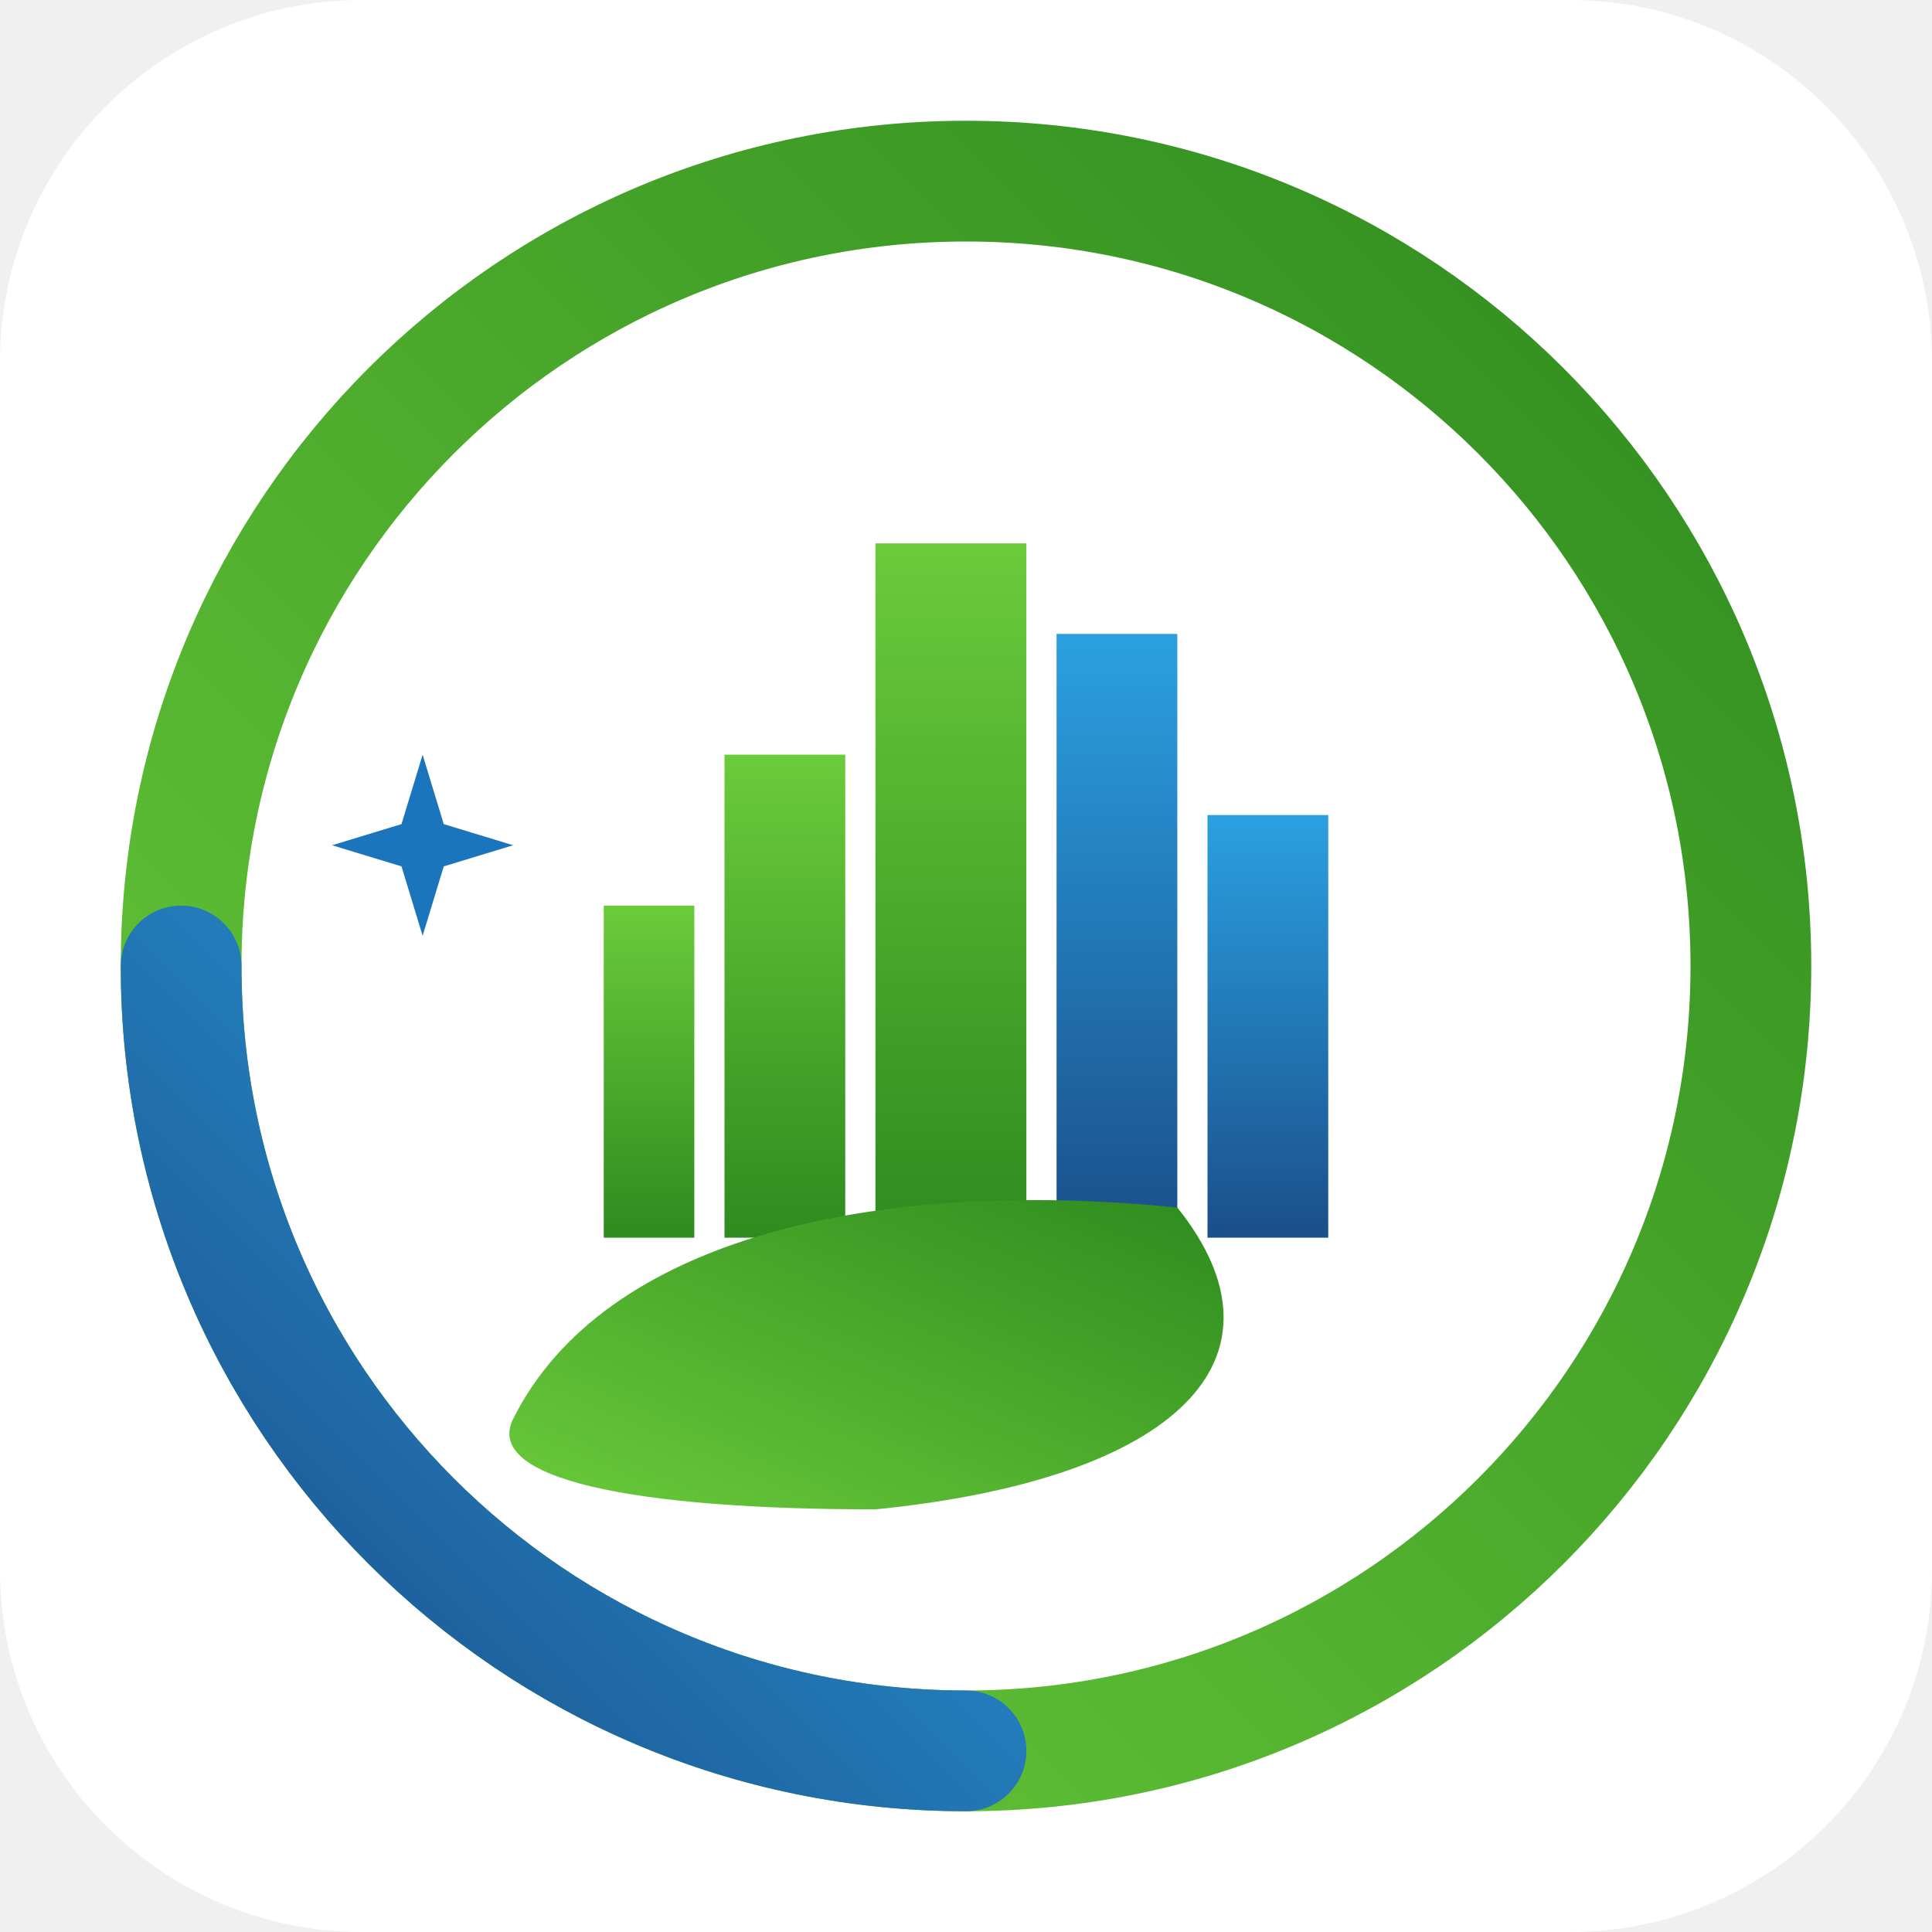
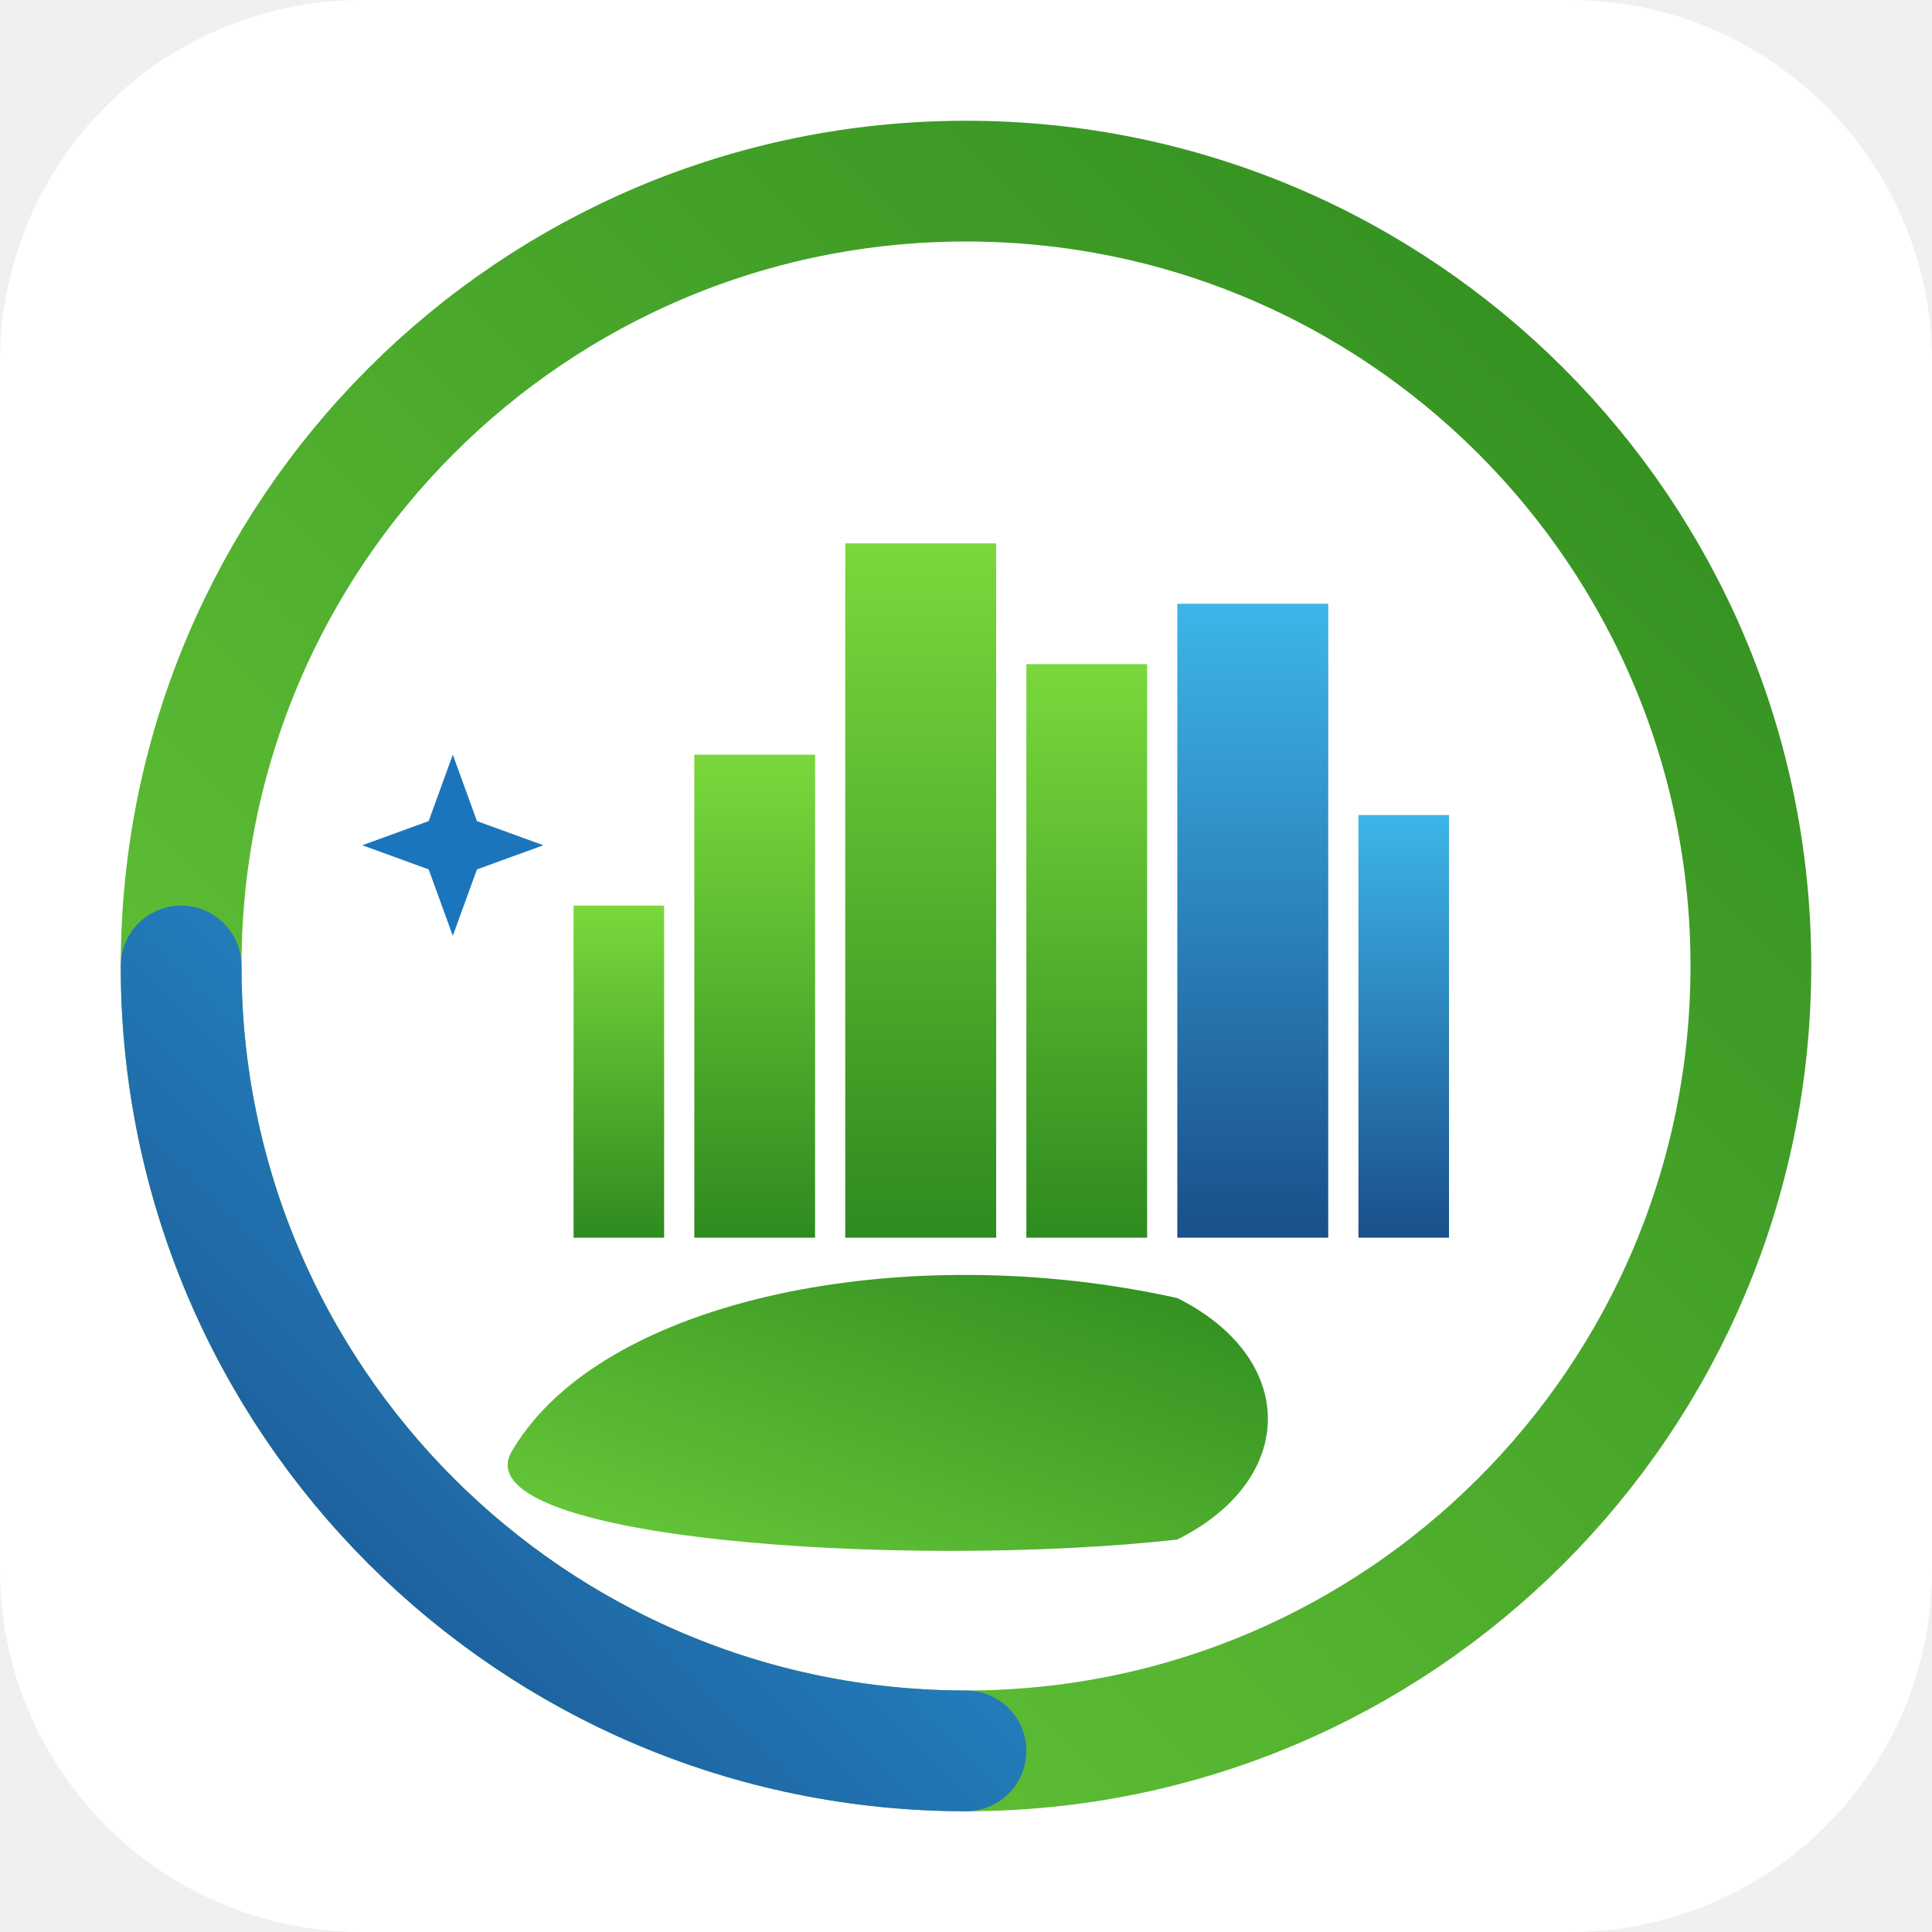
<svg xmlns="http://www.w3.org/2000/svg" viewBox="0 0 64 64" role="img" aria-label="ProClean">
  <defs>
-     <linearGradient id="fv-blue" x1="0%" y1="100%" x2="100%" y2="0%">
+     <linearGradient id="fv-b" x1="0%" y1="100%" x2="100%" y2="0%">
      <stop offset="0%" stop-color="#1A4F8B" />
      <stop offset="100%" stop-color="#2BA0E0" />
    </linearGradient>
-     <linearGradient id="fv-green" x1="100%" y1="0%" x2="0%" y2="100%">
+     <linearGradient id="fv-g" x1="100%" y1="0%" x2="0%" y2="100%">
      <stop offset="0%" stop-color="#2E8B1F" />
      <stop offset="100%" stop-color="#6BCB3A" />
    </linearGradient>
-     <linearGradient id="fv-bldgG" x1="0%" y1="0%" x2="0%" y2="100%">
-       <stop offset="0%" stop-color="#6BCB3A" />
+     <linearGradient id="fv-bG" x1="0%" y1="0%" x2="0%" y2="100%">
+       <stop offset="0%" stop-color="#7AD83C" />
      <stop offset="100%" stop-color="#2E8B1F" />
    </linearGradient>
-     <linearGradient id="fv-bldgB" x1="0%" y1="0%" x2="0%" y2="100%">
-       <stop offset="0%" stop-color="#2BA0E0" />
+     <linearGradient id="fv-bB" x1="0%" y1="0%" x2="0%" y2="100%">
+       <stop offset="0%" stop-color="#3DB5E8" />
      <stop offset="100%" stop-color="#1A4F8B" />
    </linearGradient>
  </defs>
  <rect width="64" height="64" rx="12" fill="#ffffff" />
-   <circle cx="32" cy="32" r="26" fill="none" stroke="url(#fv-green)" stroke-width="4" />
-   <path d="M 32,58 A 26,26 0 0,1 6,32" fill="none" stroke="url(#fv-blue)" stroke-width="4" stroke-linecap="round" />
-   <g transform="translate(20,18)">
-     <rect x="0" y="12" width="3" height="11" fill="url(#fv-bldgG)" />
-     <rect x="4" y="7" width="4" height="16" fill="url(#fv-bldgG)" />
-     <rect x="9" y="0" width="5" height="23" fill="url(#fv-bldgG)" />
-     <rect x="15" y="3" width="4" height="20" fill="url(#fv-bldgB)" />
-     <rect x="20" y="9" width="4" height="14" fill="url(#fv-bldgB)" />
+   <circle cx="32" cy="32" r="26" fill="none" stroke="url(#fv-g)" stroke-width="4" stroke-linecap="round" />
+   <path d="M 32,58 A 26,26 0 0,1 6,32" fill="none" stroke="url(#fv-b)" stroke-width="4" stroke-linecap="round" />
+   <g transform="translate(19,17)">
+     <rect x="0" y="13" width="3" height="11" fill="url(#fv-bG)" />
+     <rect x="4" y="8" width="4" height="16" fill="url(#fv-bG)" />
+     <rect x="9" y="1" width="5" height="23" fill="url(#fv-bG)" />
+     <rect x="15" y="5" width="4" height="19" fill="url(#fv-bG)" />
+     <rect x="20" y="3" width="5" height="21" fill="url(#fv-bB)" />
+     <rect x="26" y="10" width="3" height="14" fill="url(#fv-bB)" />
  </g>
-   <g transform="translate(14,28)" fill="#1B75BC">
-     <path d="M 0,-3 L 0.7,-0.7 L 3,0 L 0.7,0.7 L 0,3 L -0.7,0.7 L -3,0 L -0.7,-0.7 Z" />
+   <g transform="translate(15,28)" fill="#1B75BC">
+     <path d="M 0,-3 L 0.8,-0.8 L 3,0 L 0.8,0.8 L 0,3 L -0.8,0.8 L -3,0 L -0.8,-0.8 Z" />
  </g>
-   <g transform="translate(17,44)">
-     <path d="M 0,3 C 3,-3 12,-5 22,-4 C 26,1 22,5 12,6 C 4,6 -1,5 0,3 Z" fill="url(#fv-green)" />
+   <g transform="translate(17,46)">
+     <path d="M 0,2 C 3,-3 13,-5 22,-3 C 26,-1 26,3 22,5 C 13,6 -2,5 0,2 Z" fill="url(#fv-g)" />
  </g>
</svg>
